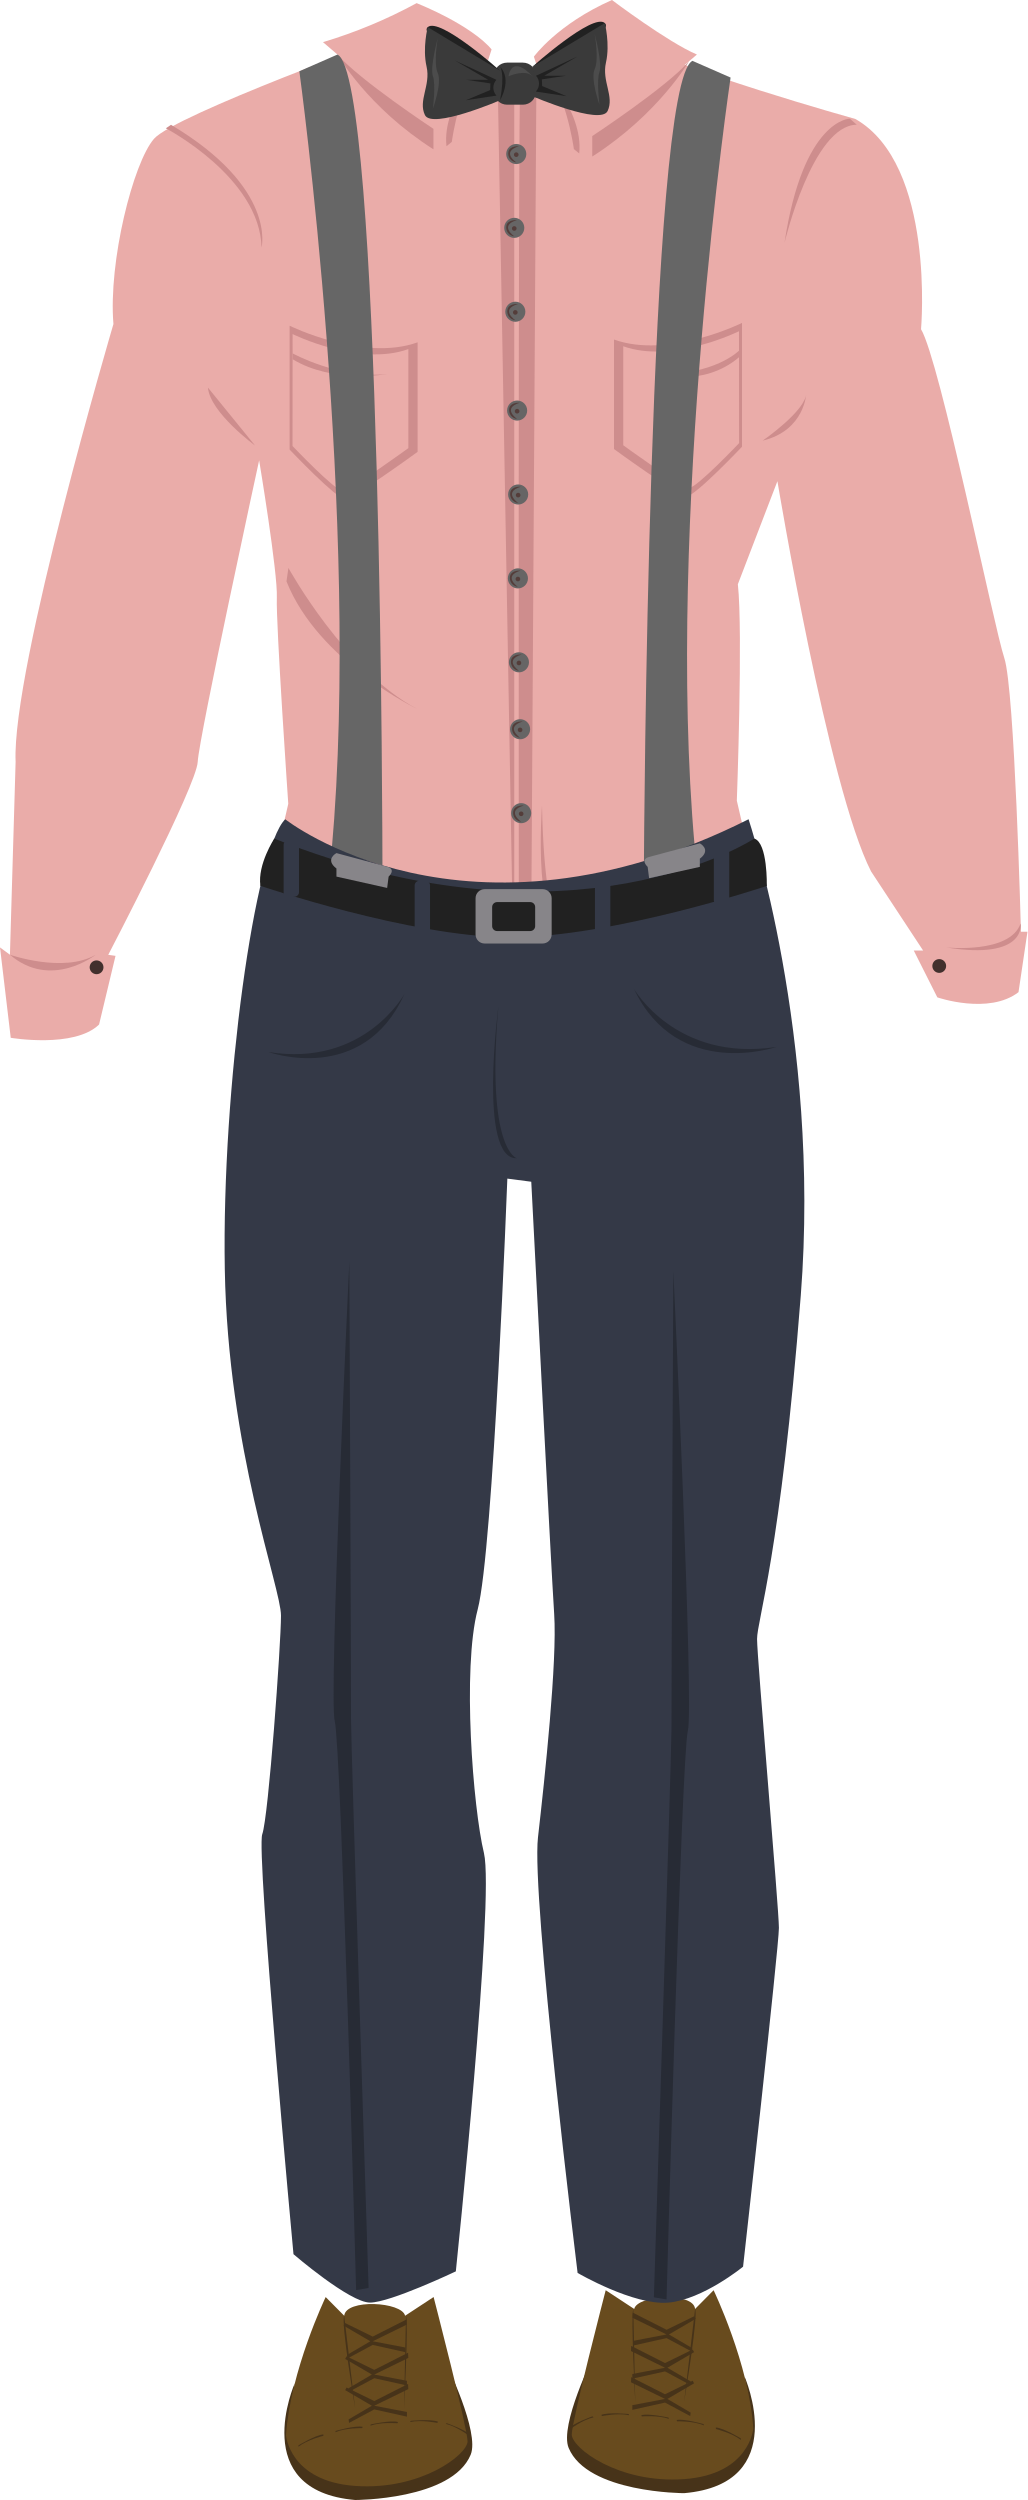
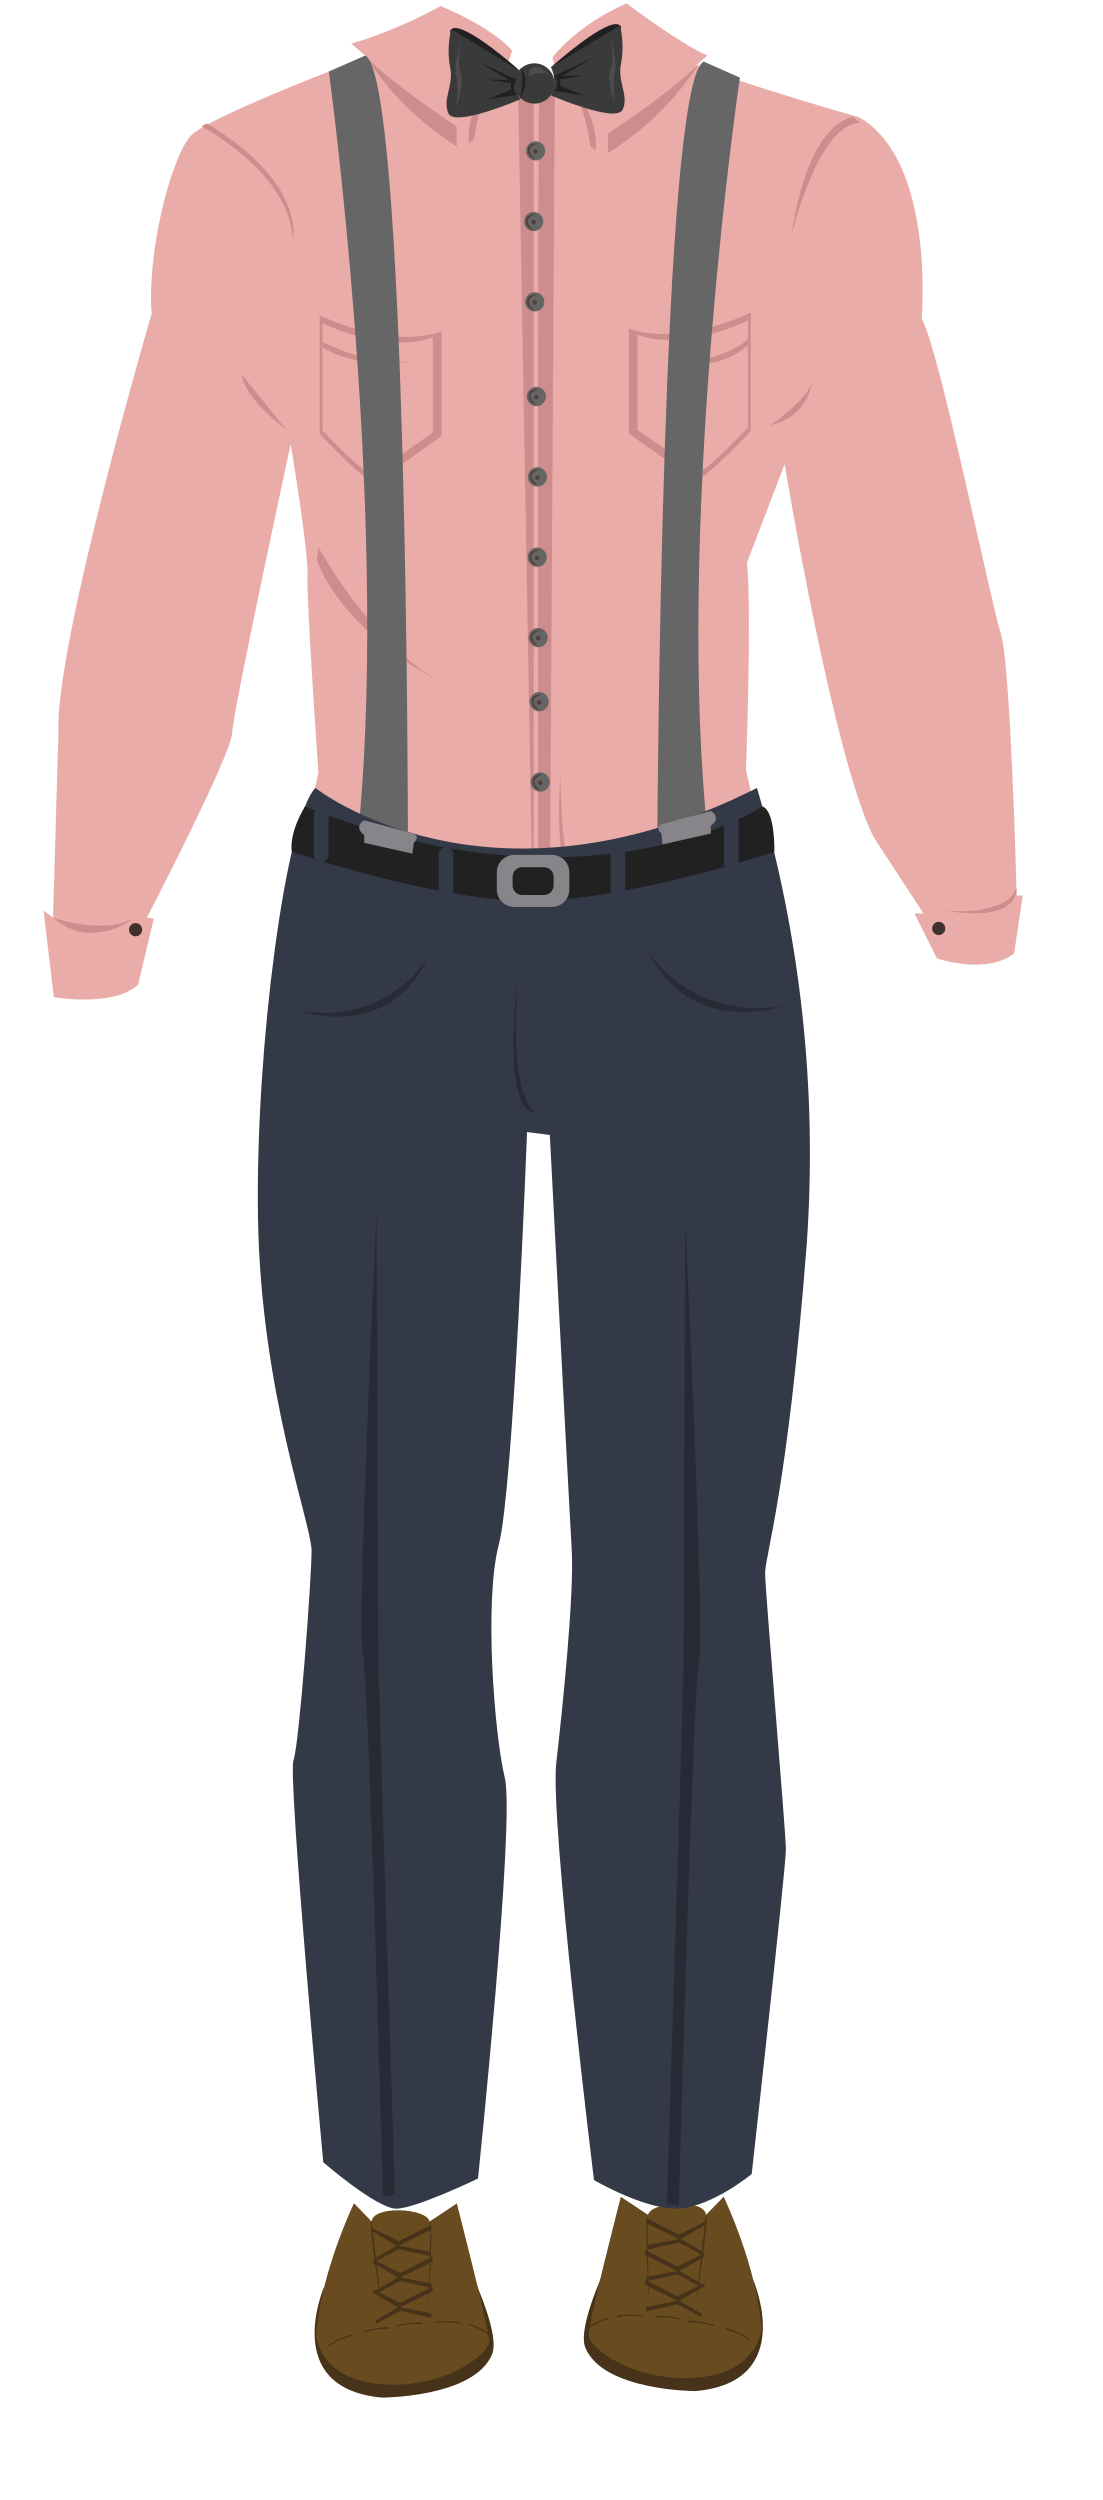
- <svg xmlns="http://www.w3.org/2000/svg" viewBox="0 0 329.05 800.73">
+ <svg xmlns="http://www.w3.org/2000/svg" viewBox="0 0 183 415">
  <defs>
-     <style>.cls-1{fill:#473319;}.cls-2{fill:#684b1e;}.cls-3{fill:#eaaca9;}.cls-4{fill:#ce8d8d;}.cls-5{fill:#666565;}.cls-6{fill:#543d3a;}.cls-7{fill:#42302d;}.cls-8{fill:#3a3a3a;}.cls-9{fill:#212121;}.cls-10{fill:#4c4c4c;}.cls-11{fill:#666;}.cls-12{fill:#343947;}.cls-13{fill:#272b35;}.cls-14{fill:#878589;}</style>
+     <style>.cls-1{fill:none;}.cls-2{fill:#473319;}.cls-3{fill:#684b1e;}.cls-4{fill:#eaaca9;}.cls-5{fill:#ce8d8d;}.cls-6{fill:#666565;}.cls-7{fill:#543d3a;}.cls-8{fill:#42302d;}.cls-9{fill:#3a3a3a;}.cls-10{fill:#212121;}.cls-11{fill:#4c4c4c;}.cls-12{fill:#666;}.cls-13{fill:#343947;}.cls-14{fill:#272b35;}.cls-15{fill:#878589;}</style>
  </defs>
  <g id="Layer_2" data-name="Layer 2">
    <g id="sfb2">
      <g id="sfb2-2" data-name="sfb2">
+         <rect class="cls-1" width="183" height="415" />
        <g id="dressshoes">
          <g id="sbbshoes">
-             <path class="cls-1" d="M94.39,763.39s-15.14,34.34,19.36,37.34c0,0,31,0,37-14.5,3-7.23-8-29.5-8-29.5s7.69,22.78,6,25.21-15.5,14.8-33,12.29S91,788.56,94.39,763.39" />
-             <path class="cls-2" d="M104.31,735.73S93,759.29,91.6,780c0,0,1.15,14.72,22.15,16.22s36-10.05,36-14.29-10.87-46.21-10.87-46.21l-9.13,6c-1-4.5-19-5.5-19.5,0Z" />
-             <path class="cls-1" d="M95.58,783.23s5.5-3.34,8-3.5v.44s-5.17,1.25-8,3.5Z" />
-             <path class="cls-1" d="M107.51,778.6s6.17-1.8,8.63-1.31l-.11.42s-5.32-.13-8.64,1.32Z" />
-             <path class="cls-1" d="M118.76,776.52s6.27-1.41,8.7-.78l-.14.42s-5.3-.46-8.7.77Z" />
-             <path class="cls-1" d="M131.54,775.37s6.4-.65,8.73.27l-.19.4s-5.2-1.09-8.73-.27Z" />
-             <path class="cls-1" d="M143.09,776.12s6.07,2.12,7.79,3.94l-.34.28s-4.25-3.19-7.78-4Z" />
-             <path class="cls-1" d="M110.24,741.73l3.51,29.66S109.11,743.65,110.24,741.73Z" />
-             <path class="cls-1" d="M129.4,771.66s1.49-27.81.63-29.87l-.63,29.87" />
-             <polyline class="cls-1" points="110.52 744.05 119.38 748.39 130.21 742.9 130.28 744.56 119.38 749.89 129.85 751.89 129.85 753.39 119.38 751.06 111.31 755.39 111.15 754.27 118.62 749.89 110.06 744.89 110.52 744.05" />
-             <polyline class="cls-1" points="111.01 754.71 119.87 759.05 130.7 753.56 130.78 755.22 119.87 760.55 130.34 762.55 130.34 764.05 119.87 761.72 111.8 766.04 111.65 764.93 119.11 760.55 110.56 755.55 111.01 754.71" />
-             <polyline class="cls-1" points="111.01 764.7 119.87 769.04 130.7 763.55 130.78 765.21 119.87 770.54 130.34 772.54 130.34 774.04 119.87 771.71 111.8 776.04 111.65 774.92 119.11 770.54 110.56 765.54 111.01 764.7" />
+             <path class="cls-2" d="M53.86,379.47s-7.48,17,9.56,18.53c0,0,15.31,0,18.27-7.2,1.48-3.59-4-14.64-4-14.64s3.8,11.31,3,12.51-7.65,7.35-16.29,6.1S52.2,392,53.86,379.47" />
+             <path class="cls-3" d="M58.76,365.74s-5.62,11.69-6.28,22c0,0,.57,7.31,10.94,8.06s17.77-5,17.78-7.1-5.37-22.93-5.37-22.93l-4.51,3c-.49-2.23-9.38-2.73-9.63,0Z" />
+             <path class="cls-2" d="M54.44,389.31s2.72-1.65,4-1.73v.21a12.38,12.38,0,0,0-4,1.74Z" />
+             <path class="cls-2" d="M60.34,387s3-.9,4.26-.65l0,.21a12.27,12.27,0,0,0-4.27.65Z" />
+             <path class="cls-2" d="M65.89,386s3.1-.7,4.3-.38l-.07.2a12.45,12.45,0,0,0-4.29.39Z" />
+             <path class="cls-2" d="M72.21,385.42s3.16-.33,4.31.13l-.09.19a12.61,12.61,0,0,0-4.32-.13Z" />
+             <path class="cls-2" d="M77.91,385.78s3,1.06,3.85,2l-.16.14a12.53,12.53,0,0,0-3.85-2Z" />
+             <path class="cls-2" d="M61.69,368.71l1.73,14.73S61.13,369.67,61.69,368.71Z" />
+             <path class="cls-2" d="M71.15,383.57s.74-13.8.31-14.82l-.31,14.82" />
+             <polyline class="cls-2" points="61.82 369.87 66.2 372.02 71.55 369.3 71.58 370.12 66.2 372.77 71.37 373.76 71.37 374.5 66.2 373.35 62.21 375.49 62.14 374.94 65.83 372.77 61.6 370.29 61.82 369.87" />
+             <polyline class="cls-2" points="62.07 375.16 66.44 377.31 71.79 374.58 71.83 375.41 66.44 378.06 71.62 379.05 71.62 379.8 66.44 378.64 62.46 380.78 62.38 380.23 66.07 378.06 61.84 375.58 62.07 375.16" />
+             <polyline class="cls-2" points="62.07 380.12 66.44 382.27 71.79 379.55 71.83 380.37 66.44 383.02 71.62 384.01 71.62 384.76 66.44 383.6 62.46 385.74 62.38 385.19 66.07 383.02 61.84 380.54 62.07 380.12" />
          </g>
          <g id="sbbshoes-2" data-name="sbbshoes">
-             <path class="cls-1" d="M238.48,761.21s15.14,34.33-19.35,37.33c0,0-31,0-37-14.5-3-7.23,8-29.5,8-29.5s-7.69,22.79-6,25.21,15.51,14.8,33,12.29,24.71-5.67,21.36-30.83" />
-             <path class="cls-2" d="M228.56,733.54s11.36,23.56,12.72,44.28c0,0-1.16,14.72-22.15,16.22s-36-10-36-14.29S194,733.54,194,733.54l9.13,6c1-4.5,19-5.5,19.5,0Z" />
-             <path class="cls-1" d="M237.29,781s-5.5-3.33-8-3.5V778s5.17,1.25,8,3.5Z" />
-             <path class="cls-1" d="M225.36,776.42s-6.17-1.8-8.63-1.32l.11.43s5.32-.13,8.64,1.31Z" />
-             <path class="cls-1" d="M214.11,774.33s-6.27-1.41-8.69-.77l.14.41s5.29-.45,8.69.78Z" />
-             <path class="cls-1" d="M201.33,773.19s-6.39-.65-8.72.27l.18.39s5.21-1.08,8.73-.26Z" />
-             <path class="cls-1" d="M189.78,773.93s-6.07,2.13-7.79,4l.34.28s4.25-3.19,7.79-3.95Z" />
-             <path class="cls-1" d="M222.63,739.54l-3.5,29.67S223.76,741.46,222.63,739.54Z" />
-             <path class="cls-1" d="M203.47,769.48s-1.49-27.81-.63-29.87l.63,29.87" />
-             <polyline class="cls-1" points="222.35 741.87 213.49 746.21 202.67 740.71 202.59 742.38 213.49 747.71 203.02 749.71 203.02 751.21 213.49 748.88 221.57 753.2 221.72 752.09 214.25 747.71 222.81 742.71 222.35 741.87" />
-             <polyline class="cls-1" points="221.86 752.52 213 756.87 202.17 751.37 202.1 753.03 213 758.37 202.53 760.37 202.53 761.87 213 759.54 221.07 763.86 221.22 762.74 213.76 758.37 222.31 753.37 221.86 752.52" />
-             <polyline class="cls-1" points="221.86 762.52 213 766.86 202.17 761.37 202.1 763.03 213 768.36 202.53 770.36 202.53 771.86 213 769.53 221.07 773.85 221.22 772.74 213.76 768.36 222.31 763.36 221.86 762.52" />
+             <path class="cls-2" d="M125,378.38s7.48,17.05-9.56,18.54c0,0-15.31,0-18.27-7.2-1.48-3.59,4-14.64,4-14.64s-3.8,11.31-3,12.51,7.65,7.34,16.29,6.1,12.2-2.81,10.55-15.31" />
+             <path class="cls-3" d="M120.13,364.65s5.61,11.7,6.28,22c0,0-.57,7.31-10.94,8.05s-17.77-5-17.78-7.09,5.37-22.94,5.37-22.94l4.51,3c.49-2.23,9.38-2.73,9.63,0Z" />
+             <path class="cls-2" d="M124.45,388.23s-2.72-1.65-4-1.74v.22a12.38,12.38,0,0,1,4,1.74Z" />
+             <path class="cls-2" d="M118.55,385.93s-3-.89-4.26-.65l0,.21a12.54,12.54,0,0,1,4.27.65Z" />
+             <path class="cls-2" d="M113,384.9s-3.1-.7-4.3-.39l.07.21a12.34,12.34,0,0,1,4.29.38Z" />
+             <path class="cls-2" d="M106.68,384.33s-3.16-.32-4.31.13l.09.2a12.34,12.34,0,0,1,4.32-.13Z" />
+             <path class="cls-2" d="M101,384.7s-3,1.05-3.84,2l.16.14a12.3,12.3,0,0,1,3.85-2Z" />
+             <path class="cls-2" d="M117.2,367.63l-1.73,14.73S117.76,368.58,117.2,367.63Z" />
+             <path class="cls-2" d="M107.74,382.49s-.74-13.81-.31-14.83l.31,14.83" />
+             <polyline class="cls-2" points="117.06 368.78 112.69 370.94 107.34 368.21 107.3 369.04 112.69 371.68 107.52 372.68 107.52 373.42 112.69 372.26 116.68 374.41 116.75 373.86 113.06 371.68 117.29 369.2 117.06 368.78" />
+             <polyline class="cls-2" points="116.82 374.07 112.44 376.23 107.1 373.5 107.06 374.33 112.44 376.98 107.27 377.97 107.27 378.71 112.44 377.55 116.43 379.7 116.51 379.15 112.82 376.98 117.05 374.49 116.82 374.07" />
+             <polyline class="cls-2" points="116.82 379.03 112.44 381.19 107.1 378.46 107.06 379.29 112.44 381.94 107.27 382.93 107.27 383.67 112.44 382.51 116.43 384.66 116.51 384.11 112.82 381.94 117.05 379.45 116.82 379.03" />
          </g>
        </g>
        <g id="sfbshirt2">
          <g id="shirt">
-             <path class="cls-3" d="M126.89,11.09S56,36.79,49.33,44.45s-14.66,39.34-13,59.34c0,0-32.66,110.75-31.33,140.22L3.18,305.79,0,303.45,3.44,332.4s20.35,3.45,28.29-4.25l5.27-22-2.33-.33S63,251.56,63.33,244,83,147.45,83,147.45s6,36,5.67,44,3.66,66,3.66,66L86.39,283.3s67.71,47.52,156,.73L236,256.45s2-54,.33-69.33l12.67-33s16.33,98.33,30,125l16.67,25.33h-3l7.55,15s16.48,5.68,26-1.67l2.87-19.36H327s-2-77.66-5.33-87.66S301,115.45,295,105.45c0,0,4.67-52.66-21-67.33,0,0-58-16.16-72.35-25.25,0,0-6.85,9.46-35.85,12.8S126.89,11.09,126.89,11.09Z" />
+             <path class="cls-4" d="M69.91,6.05s-35,12.76-38.31,16.56-7.24,19.53-6.42,29.45c0,0-16.14,55-15.48,69.6l-.9,30.67-1.57-1.16,1.7,14.37s10.05,1.71,14-2.11l2.6-10.93-1.15-.17s14-26.92,14.16-30.67,9.71-47.92,9.71-47.92,3,17.87,2.8,21.84,1.81,32.76,1.81,32.76l-2.93,12.83s33.44,23.58,77.06.36l-3.16-13.69s1-26.8.16-34.41l6.26-16.38s8.07,48.81,14.82,62l8.23,12.58H151.8l3.73,7.46s8.14,2.82,12.82-.83l1.42-9.61h-1s-1-38.55-2.64-43.51S155.91,57.86,153,52.89c0,0,2.3-26.14-10.37-33.42,0,0-28.67-8-35.74-12.53,0,0-3.39,4.69-17.71,6.35S69.91,6.05,69.91,6.05Z" />
            <g id="sbbshirt2">
-               <path class="cls-4" d="M159.45,28.55l4.82,269.85s4.73-.23,5.87-.23l1.65-270Z" />
-               <path class="cls-3" d="M166.6,29.93s-1.89-1.95-1.89,4v264.4l1.47,0S165.94,33.85,166.6,29.93Z" />
-               <circle class="cls-5" cx="164.71" cy="72.98" r="3.22" />
-               <path class="cls-6" d="M165.58,70.5s-2.93-.27-3.38,1.75a2.83,2.83,0,0,0,2.51,3.43S159.7,72.25,165.58,70.5Z" />
-               <circle class="cls-6" cx="164.71" cy="73.18" r="0.75" />
-               <circle class="cls-5" cx="165.35" cy="49.33" r="3.22" />
-               <path class="cls-6" d="M166.22,46.85s-2.93-.27-3.38,1.75A2.84,2.84,0,0,0,165.35,52S160.34,48.6,166.22,46.85Z" />
-               <circle class="cls-6" cx="165.35" cy="49.54" r="0.75" />
-               <circle class="cls-5" cx="165.05" cy="99.85" r="3.22" />
-               <path class="cls-6" d="M165.92,97.37s-2.93-.27-3.38,1.75a2.84,2.84,0,0,0,2.51,3.44S160,99.12,165.92,97.37Z" />
-               <circle class="cls-6" cx="165.05" cy="100.06" r="0.75" />
-               <circle class="cls-5" cx="165.63" cy="131.5" r="3.22" />
-               <path class="cls-6" d="M166.5,129s-2.93-.27-3.38,1.75a2.85,2.85,0,0,0,2.51,3.44S160.62,130.77,166.5,129Z" />
-               <circle class="cls-6" cx="165.63" cy="131.71" r="0.75" />
-               <circle class="cls-5" cx="165.96" cy="158.38" r="3.22" />
-               <path class="cls-6" d="M166.83,155.9s-2.92-.27-3.37,1.75a2.84,2.84,0,0,0,2.5,3.44S161,157.65,166.83,155.9Z" />
-               <circle class="cls-6" cx="165.96" cy="158.58" r="0.75" />
-               <circle class="cls-5" cx="165.88" cy="185.25" r="3.22" />
-               <path class="cls-6" d="M166.75,182.77s-2.93-.27-3.38,1.75a2.85,2.85,0,0,0,2.51,3.44S160.87,184.52,166.75,182.77Z" />
-               <circle class="cls-6" cx="165.88" cy="185.46" r="0.75" />
-               <circle class="cls-5" cx="166.21" cy="212.13" r="3.22" />
-               <path class="cls-6" d="M167.09,209.65s-2.93-.27-3.38,1.75a2.84,2.84,0,0,0,2.5,3.44S161.21,211.4,167.09,209.65Z" />
-               <circle class="cls-6" cx="166.21" cy="212.34" r="0.75" />
-               <circle class="cls-5" cx="166.58" cy="233.57" r="3.22" />
-               <path class="cls-6" d="M167.45,231.09s-2.93-.27-3.38,1.75a2.85,2.85,0,0,0,2.51,3.44S161.57,232.84,167.45,231.09Z" />
-               <circle class="cls-6" cx="166.58" cy="233.78" r="0.75" />
-               <circle class="cls-5" cx="166.92" cy="260.45" r="3.22" />
-               <path class="cls-6" d="M167.79,258s-2.93-.27-3.38,1.75a2.85,2.85,0,0,0,2.51,3.44S161.91,259.72,167.79,258Z" />
-               <circle class="cls-6" cx="166.92" cy="260.66" r="0.75" />
-               <circle class="cls-5" cx="166.96" cy="289.35" r="3.22" />
-               <circle class="cls-7" cx="30.93" cy="309.82" r="2.21" />
-               <circle class="cls-7" cx="300.83" cy="309.4" r="2.21" />
-               <path class="cls-6" d="M167.84,286.87s-2.93-.27-3.38,1.75a2.84,2.84,0,0,0,2.5,3.44S162,288.62,167.84,286.87Z" />
-               <circle class="cls-6" cx="166.96" cy="289.56" r="0.75" />
-               <path class="cls-4" d="M92.76,104.32s23.5,11.64,41,5.32v35.08s-20.69,15.1-23.34,15.1S92.76,144,92.76,144Z" />
-               <path class="cls-3" d="M93.72,107s21.25,10.53,37.07,4.81v31.72s-18.7,13.65-21.1,13.65-16-14.33-16-14.33Z" />
-               <path class="cls-4" d="M237.66,103.43s-23.5,11.64-41,5.32v35.08s20.68,15.1,23.34,15.1,17.66-15.85,17.66-15.85Z" />
-               <path class="cls-3" d="M236.69,106.09s-21.25,10.52-37.07,4.81v31.71s18.7,13.66,21.11,13.66,16-14.34,16-14.34Z" />
-               <path class="cls-4" d="M92.39,181.93s18.25,33.21,41.37,45.21c0,0-31.81-15.2-42-40.93l.61-4.28" />
-               <path class="cls-4" d="M81.69,142.7S67.27,132.14,66.6,124.14L81.69,142.7" />
-               <path class="cls-4" d="M244.27,141.14s14-9.66,14-15.33C258.27,125.81,257.93,137.81,244.27,141.14Z" />
-               <path class="cls-4" d="M93.72,113.18s14.92,8.25,30.3,6.63c0,0-17.38,3.12-30.3-4.75Z" />
-               <path class="cls-4" d="M236.69,112.31s-7.8,8-26.55,7.5c0,0,15,4.5,26.55-5.38Z" />
-               <path class="cls-4" d="M173.6,258s-3.37,44.85,9.48,38.85C183.08,296.81,174.6,306.77,173.6,258Z" />
-               <path class="cls-4" d="M53.11,41.1S83.27,56.81,83.77,79.31c0,0,5-19.12-29-39.34Z" />
-               <path class="cls-4" d="M272.19,38s-14.92.11-20.92,39.78c0,0,8.94-37.68,23.14-37.84Z" />
+               <path class="cls-5" d="M86,14.72l2.38,133.94s2.34-.11,2.9-.11l.82-134Z" />
+               <path class="cls-4" d="M89.53,15.41s-.94-1-.94,2V148.65h.73S89.2,17.35,89.53,15.41Z" />
+               <ellipse class="cls-6" cx="88.59" cy="36.77" rx="1.59" ry="1.6" />
+               <path class="cls-7" d="M89,35.54s-1.45-.13-1.67.87a1.41,1.41,0,0,0,1.24,1.71S86.12,36.41,89,35.54Z" />
+               <circle class="cls-7" cx="88.59" cy="36.87" r="0.37" />
+               <ellipse class="cls-6" cx="88.91" cy="25.04" rx="1.59" ry="1.6" />
+               <path class="cls-7" d="M89.34,23.81s-1.45-.14-1.67.86a1.41,1.41,0,0,0,1.24,1.71S86.43,24.67,89.34,23.81Z" />
+               <circle class="cls-7" cx="88.91" cy="25.14" r="0.37" />
+               <ellipse class="cls-6" cx="88.76" cy="50.11" rx="1.59" ry="1.6" />
+               <path class="cls-7" d="M89.19,48.88s-1.45-.13-1.67.87a1.41,1.41,0,0,0,1.24,1.71S86.29,49.75,89.19,48.88Z" />
+               <circle class="cls-7" cx="88.76" cy="50.21" r="0.37" />
+               <ellipse class="cls-6" cx="89.04" cy="65.82" rx="1.59" ry="1.6" />
+               <path class="cls-7" d="M89.47,64.59s-1.44-.13-1.66.87A1.39,1.39,0,0,0,89,67.16S86.57,65.46,89.47,64.59Z" />
+               <circle class="cls-7" cx="89.04" cy="65.92" r="0.37" />
+               <ellipse class="cls-6" cx="89.21" cy="79.16" rx="1.59" ry="1.6" />
+               <path class="cls-7" d="M89.64,77.93S88.2,77.8,88,78.8a1.41,1.41,0,0,0,1.24,1.71S86.74,78.8,89.64,77.93Z" />
+               <circle class="cls-7" cx="89.21" cy="79.26" r="0.37" />
+               <ellipse class="cls-6" cx="89.17" cy="92.5" rx="1.59" ry="1.6" />
+               <path class="cls-7" d="M89.6,91.27s-1.45-.13-1.67.87a1.41,1.41,0,0,0,1.24,1.71S86.7,92.14,89.6,91.27Z" />
+               <circle class="cls-7" cx="89.17" cy="92.6" r="0.37" />
+               <ellipse class="cls-6" cx="89.34" cy="105.84" rx="1.59" ry="1.6" />
+               <path class="cls-7" d="M89.77,104.61s-1.45-.13-1.67.87a1.41,1.41,0,0,0,1.24,1.71S86.86,105.48,89.77,104.61Z" />
+               <circle class="cls-7" cx="89.34" cy="105.94" r="0.37" />
+               <ellipse class="cls-6" cx="89.51" cy="116.48" rx="1.59" ry="1.6" />
+               <path class="cls-7" d="M90,115.25s-1.45-.13-1.67.87a1.4,1.4,0,0,0,1.23,1.71S87,116.12,90,115.25Z" />
+               <circle class="cls-7" cx="89.51" cy="116.59" r="0.37" />
+               <ellipse class="cls-6" cx="89.68" cy="129.82" rx="1.59" ry="1.6" />
+               <path class="cls-7" d="M90.11,128.59s-1.44-.13-1.67.87a1.41,1.41,0,0,0,1.24,1.71S87.21,129.46,90.11,128.59Z" />
+               <circle class="cls-7" cx="89.68" cy="129.93" r="0.37" />
+               <ellipse class="cls-6" cx="89.71" cy="144.17" rx="1.59" ry="1.6" />
+               <ellipse class="cls-8" cx="22.51" cy="154.33" rx="1.09" ry="1.1" />
+               <ellipse class="cls-8" cx="155.83" cy="154.12" rx="1.09" ry="1.1" />
+               <path class="cls-7" d="M90.14,142.94s-1.45-.13-1.67.87a1.41,1.41,0,0,0,1.24,1.71S87.23,143.81,90.14,142.94Z" />
+               <circle class="cls-7" cx="89.71" cy="144.27" r="0.37" />
+               <path class="cls-5" d="M53.05,52.33S64.66,58.11,73.3,55V72.38s-10.21,7.5-11.53,7.5S53.05,72,53.05,72Z" />
+               <path class="cls-4" d="M53.53,53.65S64,58.87,71.84,56V71.78s-9.24,6.78-10.43,6.78-7.88-7.12-7.88-7.12Z" />
+               <path class="cls-5" d="M124.62,51.89s-11.6,5.77-20.25,2.64V71.94s10.22,7.49,11.53,7.49,8.72-7.86,8.72-7.86Z" />
+               <path class="cls-4" d="M124.15,53.21s-10.5,5.22-18.31,2.38V71.34s9.24,6.77,10.42,6.77S124.15,71,124.15,71Z" />
+               <path class="cls-5" d="M52.87,90.85s9,16.49,20.43,22.44c0,0-15.71-7.54-20.73-20.31l.3-2.13" />
+               <path class="cls-5" d="M47.58,71.38s-7.12-5.24-7.45-9.21l7.45,9.21" />
+               <path class="cls-5" d="M127.89,70.61s6.91-4.8,6.91-7.61C134.8,63,134.64,69,127.89,70.61Z" />
+               <path class="cls-5" d="M53.53,56.73s7.37,4.09,15,3.29c0,0-8.58,1.55-15-2.36Z" />
+               <path class="cls-5" d="M124.15,56.29s-3.86,4-13.12,3.73c0,0,7.4,2.23,13.12-2.67Z" />
+               <path class="cls-5" d="M93,128.59s-1.66,22.26,4.69,19.28C97.67,147.87,93.48,152.82,93,128.59Z" />
+               <path class="cls-5" d="M33.47,21s14.89,7.8,15.14,19c0,0,2.48-9.48-14.31-19.52Z" />
+               <path class="cls-5" d="M141.68,19.43s-7.37.05-10.33,19.74c0,0,4.42-18.7,11.43-18.78Z" />
            </g>
-             <path class="cls-4" d="M3.18,305.79s17.15,6,27.49,0C30.67,305.79,16.36,317.12,3.18,305.79Z" />
-             <path class="cls-4" d="M303,303.45s20.48,2.16,23.89-7.67C326.93,295.78,328.91,307.62,303,303.45Z" />
+             <path class="cls-5" d="M8.8,152.33s8.48,3,13.58,0C22.38,152.33,15.32,158,8.8,152.33Z" />
+             <path class="cls-5" d="M156.92,151.17s10.12,1.07,11.8-3.81C168.72,147.36,169.7,153.24,156.92,151.17Z" />
          </g>
-           <path class="cls-3" d="M133.45,1a157.23,157.23,0,0,1-30,12.5s33.54,29.18,44,33.34l10-31S152.44,8.88,133.45,1Z" />
-           <path class="cls-4" d="M108.09,17.47s9.53,16.87,30.74,30.36V41.27S115.2,25.69,108.09,17.47Z" />
-           <path class="cls-4" d="M156.08,18.33S141.45,32.81,143,46.84l1.71-1.39S147.45,24.4,156.08,18.33Z" />
-           <path class="cls-3" d="M196,0s17.83,13.48,27.22,17.47c0,0-31.72,27.51-42.22,31.68l-10-31S178.47,7.75,196,0Z" />
-           <path class="cls-4" d="M220.69,19.62s-9.83,17-31,30.52V43.58S213.58,27.84,220.69,19.62Z" />
-           <path class="cls-4" d="M172.4,20.63S187,35.12,185.52,49.15l-1.71-1.4S181,26.71,172.4,20.63Z" />
-           <rect class="cls-8" x="158.21" y="20.06" width="13.47" height="13.47" rx="4.2" ry="4.2" />
-           <path class="cls-9" d="M170.52,21.37s19.35-17.31,23.19-14S170.52,21.37,170.52,21.37Z" />
-           <path class="cls-8" d="M193.71,7.39s1.74,6.67.37,12.67,2.76,10.83.53,15.5-24.09-4.74-24.09-4.74,2.31-3.63,0-9.45" />
-           <path class="cls-9" d="M171.68,24.26,185,18.06l-10.69,6.2h7l-7.75,1.16.09,2.14,7.83,3.26-9.86-1.49A3.74,3.74,0,0,0,171.68,24.26Z" />
-           <path class="cls-10" d="M190.48,10.93s1.44,8.1,0,11.2S192,33.53,192,33.53s-1-7.8,0-10.47S190.48,10.93,190.48,10.93Z" />
-           <path class="cls-9" d="M160.17,22.67S140.82,5.35,137,8.69,160.17,22.67,160.17,22.67Z" />
-           <path class="cls-8" d="M137,8.69s-1.74,6.66-.37,12.66-2.76,10.84-.53,15.5,24.09-4.74,24.09-4.74-2.31-3.63,0-9.44" />
-           <path class="cls-9" d="M159,25.56l-13.36-6.21,10.69,6.21h-7l7.75,1.16L157,28.85l-7.83,3.26L159,30.62A3.73,3.73,0,0,1,159,25.56Z" />
-           <path class="cls-10" d="M140.21,12.22s-1.44,8.1,0,11.2-1.56,11.41-1.56,11.41,1-7.81,0-10.48S140.21,12.22,140.21,12.22Z" />
-           <path class="cls-9" d="M160.17,21.37s1.64,1.95,0,10.74C160.17,32.11,164.14,25.52,160.17,21.37Z" />
-           <path class="cls-10" d="M162.84,24.44s5.5-2.43,7.68,0C170.52,24.44,164.31,17.15,162.84,24.44Z" />
-           <path class="cls-11" d="M95.88,22.82s19.78,144.23,10.36,249.42l16.25,4.93s-.15-252.73-14.4-259.7Z" />
-           <path class="cls-11" d="M234,24.84s-20.92,141-11.51,246.16l-16.24,4.93s1.28-249.47,15.54-256.44Z" />
+           <path class="cls-4" d="M73.15,1A77.35,77.35,0,0,1,58.33,7.25S74.9,21.73,80.09,23.8L85,8.41S82.53,5,73.15,1Z" />
+           <path class="cls-5" d="M60.62,9.22A48.29,48.29,0,0,0,75.81,24.29V21S64.14,13.3,60.62,9.22Z" />
+           <path class="cls-5" d="M84.33,9.65S77.1,16.83,77.84,23.8l.85-.69S80.07,12.66,84.33,9.65Z" />
+           <path class="cls-4" d="M104,.55s8.8,6.69,13.44,8.67c0,0-15.66,13.66-20.85,15.72L91.69,9.56S95.39,4.4,104,.55Z" />
+           <path class="cls-5" d="M116.25,10.29a49.59,49.59,0,0,1-15.34,15.14V22.18S112.73,14.37,116.25,10.29Z" />
+           <path class="cls-5" d="M92.39,10.79S99.61,18,98.87,24.94L98,24.25S96.65,13.81,92.39,10.79Z" />
+           <rect class="cls-9" x="85.38" y="10.51" width="6.66" height="6.69" rx="3.33" ry="3.33" />
+           <path class="cls-10" d="M91.46,11.16s9.56-8.6,11.46-6.94S91.46,11.16,91.46,11.16Z" />
+           <path class="cls-9" d="M102.92,4.22a15.29,15.29,0,0,1,.18,6.29c-.68,3,1.36,5.37.26,7.69s-11.9-2.36-11.9-2.36a5.36,5.36,0,0,0,0-4.68" />
+           <path class="cls-10" d="M92,12.59l6.59-3.08-5.27,3.08h3.46L93,13.17,93,14.23l3.87,1.61L92,15.11A1.87,1.87,0,0,0,92,12.59Z" />
+           <path class="cls-11" d="M101.32,6s.71,4,0,5.56.77,5.66.77,5.66-.49-3.87,0-5.2S101.32,6,101.32,6Z" />
+           <path class="cls-10" d="M86.35,11.8S76.79,3.21,74.9,4.86,86.35,11.8,86.35,11.8Z" />
+           <path class="cls-9" d="M74.9,4.86a15.2,15.2,0,0,0-.19,6.29c.68,3-1.36,5.37-.26,7.69s11.9-2.35,11.9-2.35a5.39,5.39,0,0,1,0-4.69" />
+           <path class="cls-10" d="M85.78,13.23l-6.6-3.08,5.28,3.08H81l3.83.58,0,1.06-3.87,1.62,4.87-.74A1.87,1.87,0,0,1,85.78,13.23Z" />
+           <path class="cls-11" d="M76.49,6.61s-.71,4,0,5.56-.77,5.67-.77,5.67.49-3.88,0-5.2S76.49,6.61,76.49,6.61Z" />
+           <path class="cls-10" d="M86.35,11.16s.81,1,0,5.33C86.35,16.49,88.31,13.21,86.35,11.16Z" />
+           <path class="cls-11" d="M87.67,12.68s2.71-1.21,3.79,0C91.46,12.68,88.4,9.06,87.67,12.68Z" />
+           <path class="cls-12" d="M54.59,11.87s9.77,71.59,5.12,123.81l8,2.44S67.66,12.68,60.62,9.22Z" />
+           <path class="cls-12" d="M122.82,12.88s-10.34,70-5.69,122.18l-8,2.45s.64-123.83,7.68-127.29Z" />
        </g>
        <g id="sfbpants2">
          <g id="sbbpants">
-             <path class="cls-12" d="M91.35,262.4s57.62,45.6,148.41,0c0,0,23.22,69.58,16.72,152.58s-14,104-14,110,7,86.5,7,92.5S238,726,238,726s-12.83,10.51-23.91,11.51S185,728,185,728s-14.87-120.5-12.69-139.5,6.19-56.5,5.19-71.5-7.34-138.5-7.34-138.5l-7.66-1s-4.5,119-9.5,138-1.5,63.5,2,78-9,134-9,134-21,10-27.5,10S94,722,94,722,82,593,84,587.48s6-61,6-70-17-53-18-111S81.7,271.92,91.35,262.4Z" />
-             <path class="cls-13" d="M215.66,407s6.66,140,4.66,147.33-6.83,182.17-6.83,182.17l-4.06-.68s5.71-175.49,5.64-182.15S215.66,407,215.66,407Z" />
-             <path class="cls-13" d="M111.89,404s-6.67,140-4.67,147.33,6.84,182.17,6.84,182.17l4-.68s-5.7-175.49-5.63-182.15S111.89,404,111.89,404Z" />
-             <path class="cls-9" d="M87.85,268.59s-5.41,8.29-4.45,15.13c0,0,47.91,16.31,79.54,16.48,32.88.18,82.66-16.43,82.66-16.43s.33-13.79-4-15.18C241.64,268.59,183.63,306.79,87.85,268.59Z" />
-             <rect class="cls-14" x="152.32" y="284.79" width="24.37" height="17.41" rx="2.9" ry="2.9" />
-             <rect class="cls-9" x="157.63" y="288.93" width="13.78" height="9.28" rx="1.59" ry="1.59" />
+             <path class="cls-13" d="M52.36,130.8s28.46,22.63,73.3,0a214.19,214.19,0,0,1,8.26,75.73c-3.21,41.2-6.91,51.62-6.91,54.6s3.45,42.93,3.45,45.91-5.68,53.85-5.68,53.85-6.33,5.22-11.81,5.71-14.37-4.71-14.37-4.71-7.34-59.81-6.26-69.24,3-28,2.56-35.49-3.63-68.75-3.63-68.75l-3.78-.49S85.27,247,82.8,256.41s-.74,31.52,1,38.72-4.45,66.51-4.45,66.51-10.37,5-13.58,5-12.11-7.7-12.11-7.7-5.92-64-4.94-66.76,3-30.28,3-34.74-8.4-26.31-8.89-55.1S47.59,135.52,52.36,130.8Z" />
+             <path class="cls-14" d="M113.76,202.56s3.29,69.49,2.3,73.13-3.37,90.42-3.37,90.42l-2-.34s2.82-87.1,2.79-90.41S113.76,202.56,113.76,202.56Z" />
+             <path class="cls-14" d="M62.5,201.07s-3.29,69.49-2.3,73.13,3.37,90.42,3.37,90.42l2-.34s-2.82-87.1-2.79-90.41S62.5,201.07,62.5,201.07Z" />
+             <path class="cls-10" d="M50.63,133.87S48,138,48.43,141.38c0,0,23.66,8.09,39.29,8.18,16.24.08,40.83-8.16,40.83-8.16s.16-6.84-2-7.53C126.59,133.87,97.94,152.83,50.63,133.87Z" />
+             <rect class="cls-15" x="82.47" y="141.91" width="12.04" height="8.64" rx="2.9" ry="2.9" />
+             <rect class="cls-10" x="85.09" y="143.96" width="6.81" height="4.61" rx="1.59" ry="1.59" />
          </g>
-           <rect class="cls-12" x="132.81" y="282.12" width="4.93" height="18.08" rx="1.47" ry="1.47" />
-           <rect class="cls-12" x="190.56" y="282.12" width="4.93" height="18.08" rx="1.47" ry="1.47" />
-           <rect class="cls-12" x="228.64" y="271.73" width="4.93" height="18.08" rx="1.47" ry="1.47" />
-           <rect class="cls-12" x="90.84" y="269.13" width="4.93" height="18.08" rx="1.47" ry="1.47" />
-           <path class="cls-14" d="M107.76,273.24s-3.83,2,0,4.93v2.6L124,284.4l.47-3.63s2.56-2.31-.47-3.17Z" />
-           <path class="cls-14" d="M224.15,270.11s3.83,2,0,4.93v2.61l-16.25,3.62-.46-3.62s-2.57-2.32.46-3.17Z" />
-           <path class="cls-13" d="M203,316.64s13.5,23.67,45.75,18.67C248.73,335.31,217,346.3,203,316.64Z" />
-           <path class="cls-13" d="M129.6,318.26s-12.88,23.68-43.67,18.68C85.93,336.94,116.24,347.92,129.6,318.26Z" />
-           <path class="cls-13" d="M159.65,322.19s-6.56,49.29,5.89,48.79C165.54,371,155.59,368.41,159.65,322.19Z" />
+           <rect class="cls-13" x="72.83" y="140.58" width="2.43" height="8.97" rx="1.22" ry="1.22" />
+           <rect class="cls-13" x="101.36" y="140.58" width="2.43" height="8.97" rx="1.22" ry="1.22" />
+           <rect class="cls-13" x="120.17" y="135.43" width="2.43" height="8.97" rx="1.22" ry="1.22" />
+           <rect class="cls-13" x="52.1" y="134.13" width="2.43" height="8.97" rx="1.22" ry="1.22" />
+           <path class="cls-15" d="M60.46,136.17s-1.89,1,0,2.45v1.29l8,1.8.23-1.8s1.27-1.15-.23-1.57Z" />
+           <path class="cls-15" d="M118,134.62s1.9,1,0,2.45v1.29l-8,1.8-.23-1.8s-1.27-1.15.23-1.57Z" />
+           <path class="cls-14" d="M107.5,157.72s6.66,11.75,22.59,9.27C130.09,167,114.41,172.44,107.5,157.72Z" />
+           <path class="cls-14" d="M71.25,158.52s-6.36,11.75-21.57,9.27C49.68,167.79,64.65,173.24,71.25,158.52Z" />
+           <path class="cls-14" d="M86.09,160.47S82.85,184.94,89,184.69C89,184.69,84.09,183.41,86.09,160.47Z" />
        </g>
      </g>
    </g>
  </g>
</svg>
